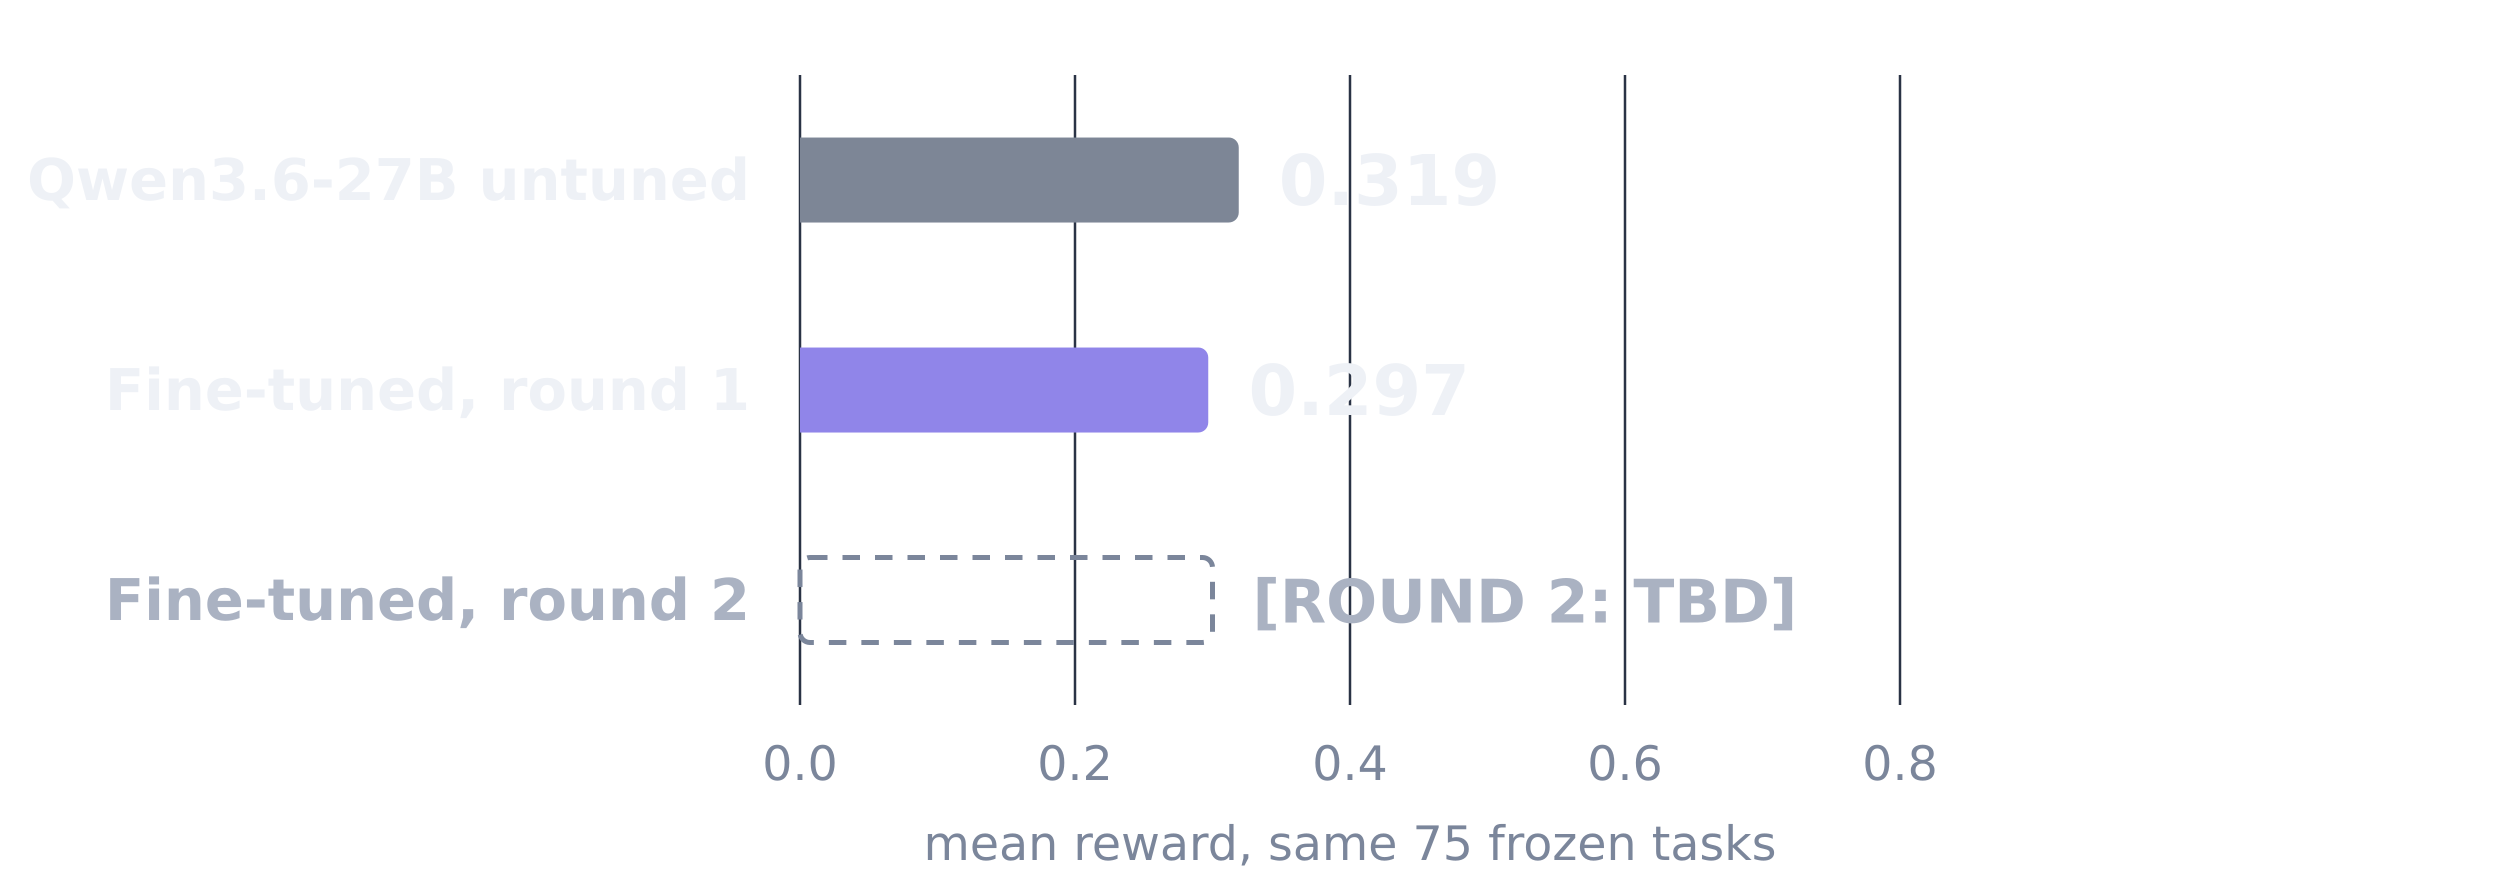
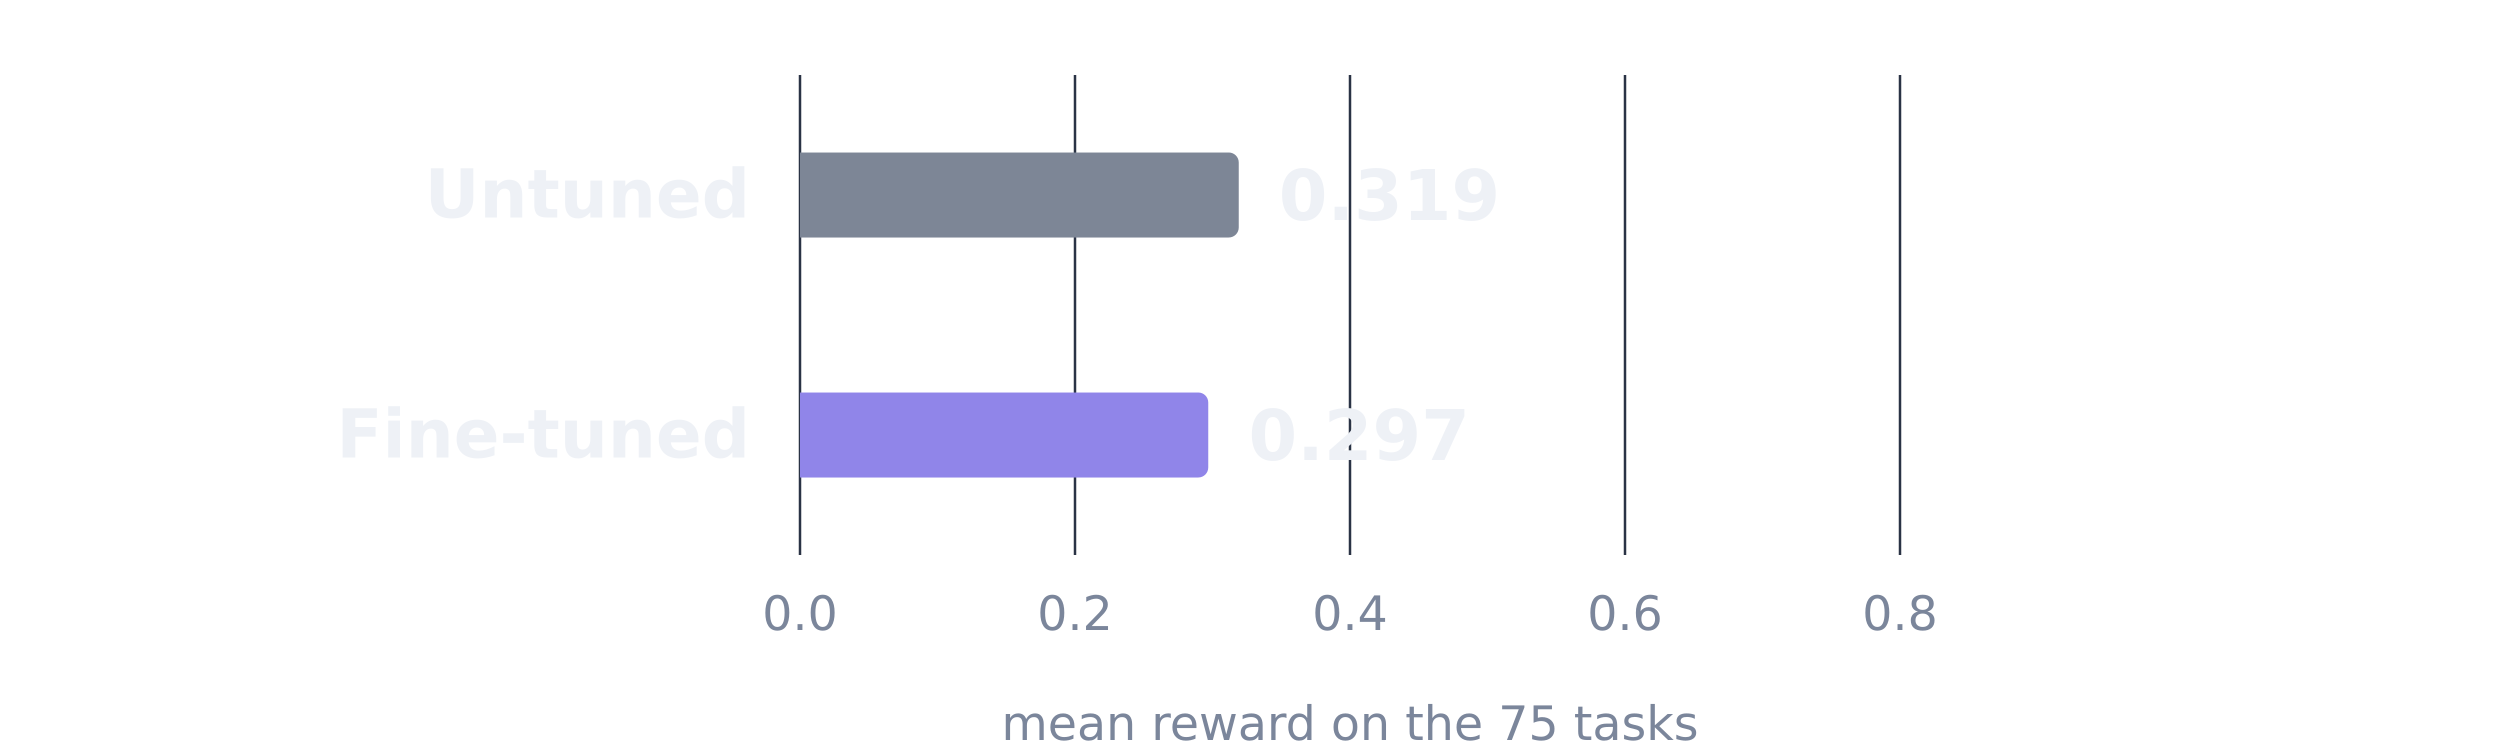
- <svg xmlns="http://www.w3.org/2000/svg" viewBox="0 0 1000 350" width="1000" height="350" font-family="'DejaVu Sans', Verdana, 'Helvetica Neue', Arial, sans-serif">
-   <line x1="320.0" y1="30" x2="320.0" y2="282" stroke="#2a3345" />
-   <text x="320.0" y="312.0" font-size="19" fill="#7b869b" text-anchor="middle" font-weight="400">0.0</text>
-   <line x1="430.0" y1="30" x2="430.0" y2="282" stroke="#2a3345" />
-   <text x="430.0" y="312.0" font-size="19" fill="#7b869b" text-anchor="middle" font-weight="400">0.2</text>
-   <line x1="540.0" y1="30" x2="540.0" y2="282" stroke="#2a3345" />
-   <text x="540.0" y="312.0" font-size="19" fill="#7b869b" text-anchor="middle" font-weight="400">0.4</text>
-   <line x1="650.0" y1="30" x2="650.0" y2="282" stroke="#2a3345" />
-   <text x="650.0" y="312.0" font-size="19" fill="#7b869b" text-anchor="middle" font-weight="400">0.6</text>
-   <line x1="760.0" y1="30" x2="760.0" y2="282" stroke="#2a3345" />
-   <text x="760.0" y="312.0" font-size="19" fill="#7b869b" text-anchor="middle" font-weight="400">0.8</text>
-   <text x="300.0" y="80.0" font-size="23" fill="#eef1f6" text-anchor="end" font-weight="600">Qwen3.6-27B untuned</text>
-   <path d="M320,55.0 h171.5 a4,4 0 0 1 4,4 v26 a4,4 0 0 1 -4,4 h-171.5 z" fill="#7d8696" />
-   <text x="511.5" y="82.0" font-size="28" fill="#eef1f6" text-anchor="start" font-weight="700">0.319</text>
-   <text x="300.0" y="164.0" font-size="23" fill="#eef1f6" text-anchor="end" font-weight="600">Fine-tuned, round 1</text>
-   <path d="M320,139.0 h159.3 a4,4 0 0 1 4,4 v26 a4,4 0 0 1 -4,4 h-159.3 z" fill="#9085e9" />
-   <text x="499.4" y="166.0" font-size="28" fill="#eef1f6" text-anchor="start" font-weight="700">0.297</text>
-   <text x="300.0" y="248.0" font-size="23" fill="#aab2c2" text-anchor="end" font-weight="600">Fine-tuned, round 2</text>
-   <rect x="320" y="223.0" width="165.0" height="34" rx="4" fill="none" stroke="#7b869b" stroke-width="2" stroke-dasharray="7 6" />
-   <text x="501.0" y="249.0" font-size="24" fill="#aab2c2" text-anchor="start" font-weight="700">[ROUND 2: TBD]</text>
-   <text x="540.0" y="344.0" font-size="19" fill="#7b869b" text-anchor="middle" font-weight="400">mean reward, same 75 frozen tasks</text>
+ <svg xmlns="http://www.w3.org/2000/svg" viewBox="0 0 1000 302" width="1000" height="302" font-family="'DejaVu Sans', Verdana, 'Helvetica Neue', Arial, sans-serif">
+   <line x1="320.0" y1="30" x2="320.0" y2="222" stroke="#2a3345" />
+   <text x="320.0" y="252.0" font-size="19" fill="#7b869b" text-anchor="middle" font-weight="400">0.0</text>
+   <line x1="430.0" y1="30" x2="430.0" y2="222" stroke="#2a3345" />
+   <text x="430.0" y="252.0" font-size="19" fill="#7b869b" text-anchor="middle" font-weight="400">0.2</text>
+   <line x1="540.0" y1="30" x2="540.0" y2="222" stroke="#2a3345" />
+   <text x="540.0" y="252.0" font-size="19" fill="#7b869b" text-anchor="middle" font-weight="400">0.4</text>
+   <line x1="650.0" y1="30" x2="650.0" y2="222" stroke="#2a3345" />
+   <text x="650.0" y="252.0" font-size="19" fill="#7b869b" text-anchor="middle" font-weight="400">0.6</text>
+   <line x1="760.0" y1="30" x2="760.0" y2="222" stroke="#2a3345" />
+   <text x="760.0" y="252.0" font-size="19" fill="#7b869b" text-anchor="middle" font-weight="400">0.8</text>
+   <text x="300.0" y="87.0" font-size="27" fill="#eef1f6" text-anchor="end" font-weight="600">Untuned</text>
+   <path d="M320,61.0 h171.5 a4,4 0 0 1 4,4 v26 a4,4 0 0 1 -4,4 h-171.5 z" fill="#7d8696" />
+   <text x="511.5" y="88.0" font-size="28" fill="#eef1f6" text-anchor="start" font-weight="700">0.319</text>
+   <text x="300.0" y="183.0" font-size="27" fill="#eef1f6" text-anchor="end" font-weight="600">Fine-tuned</text>
+   <path d="M320,157.0 h159.3 a4,4 0 0 1 4,4 v26 a4,4 0 0 1 -4,4 h-159.3 z" fill="#9085e9" />
+   <text x="499.4" y="184.0" font-size="28" fill="#eef1f6" text-anchor="start" font-weight="700">0.297</text>
+   <text x="540.0" y="296.0" font-size="19" fill="#7b869b" text-anchor="middle" font-weight="400">mean reward on the 75 tasks</text>
</svg>
